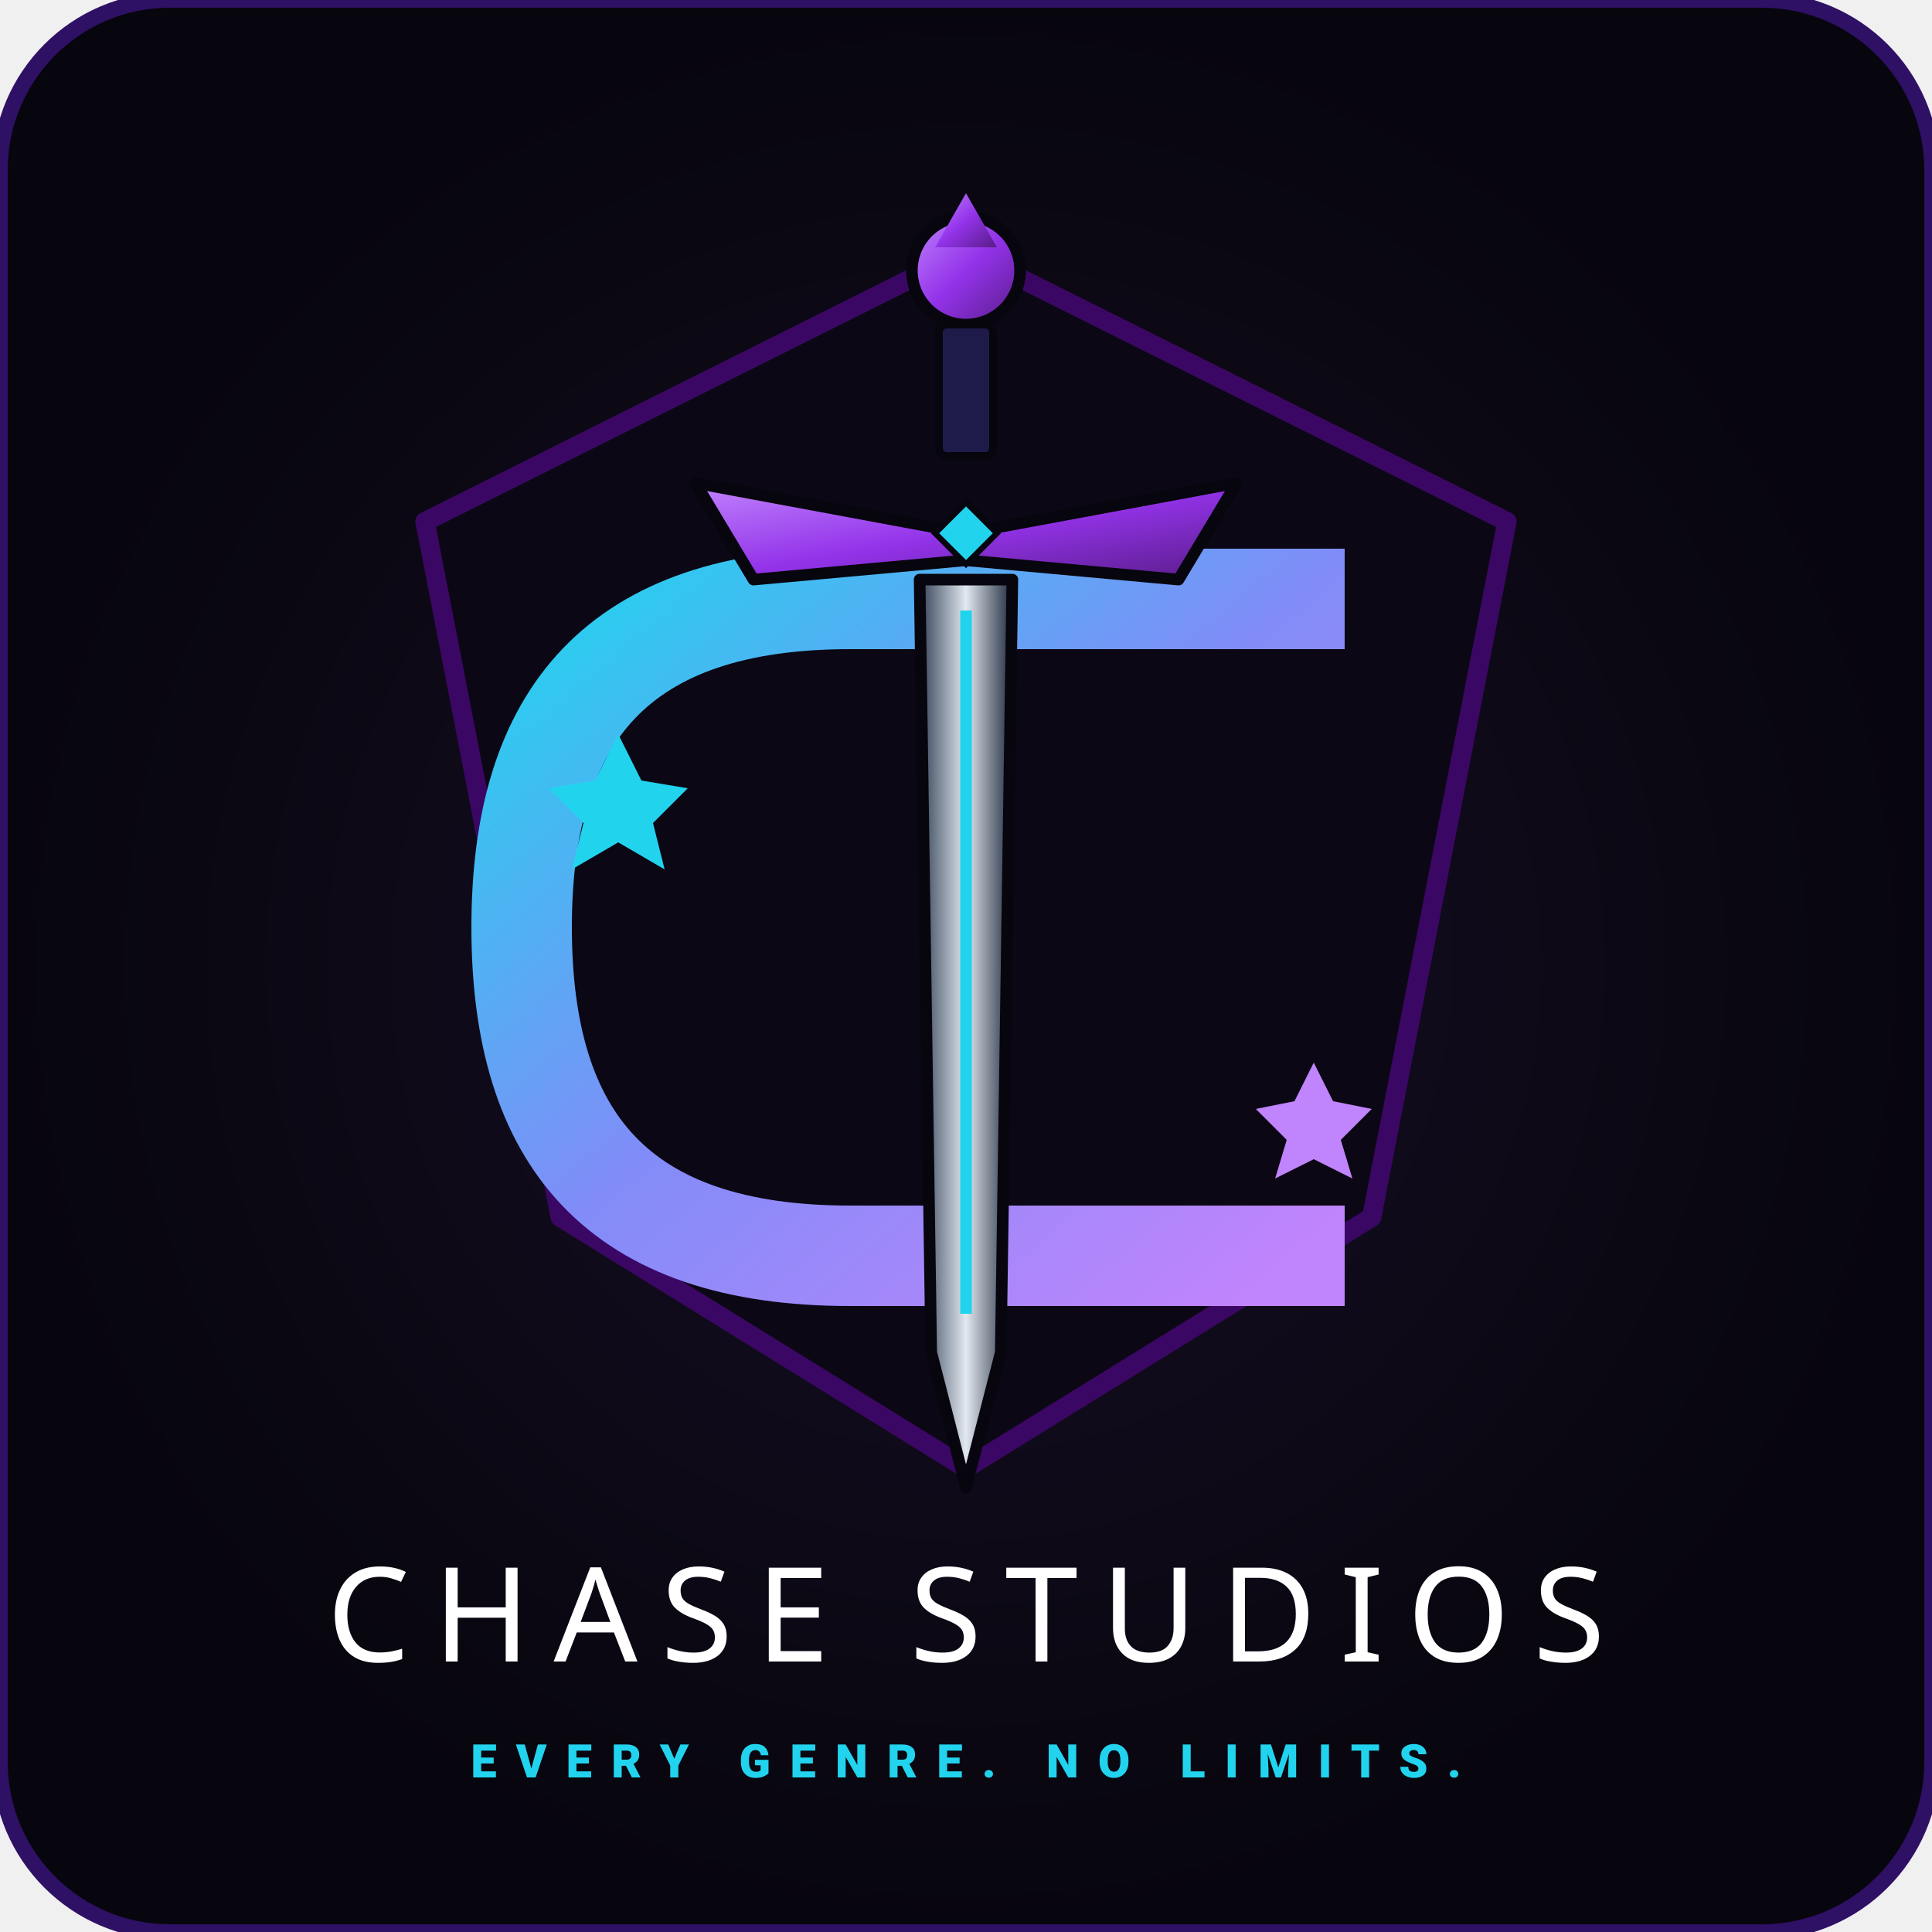
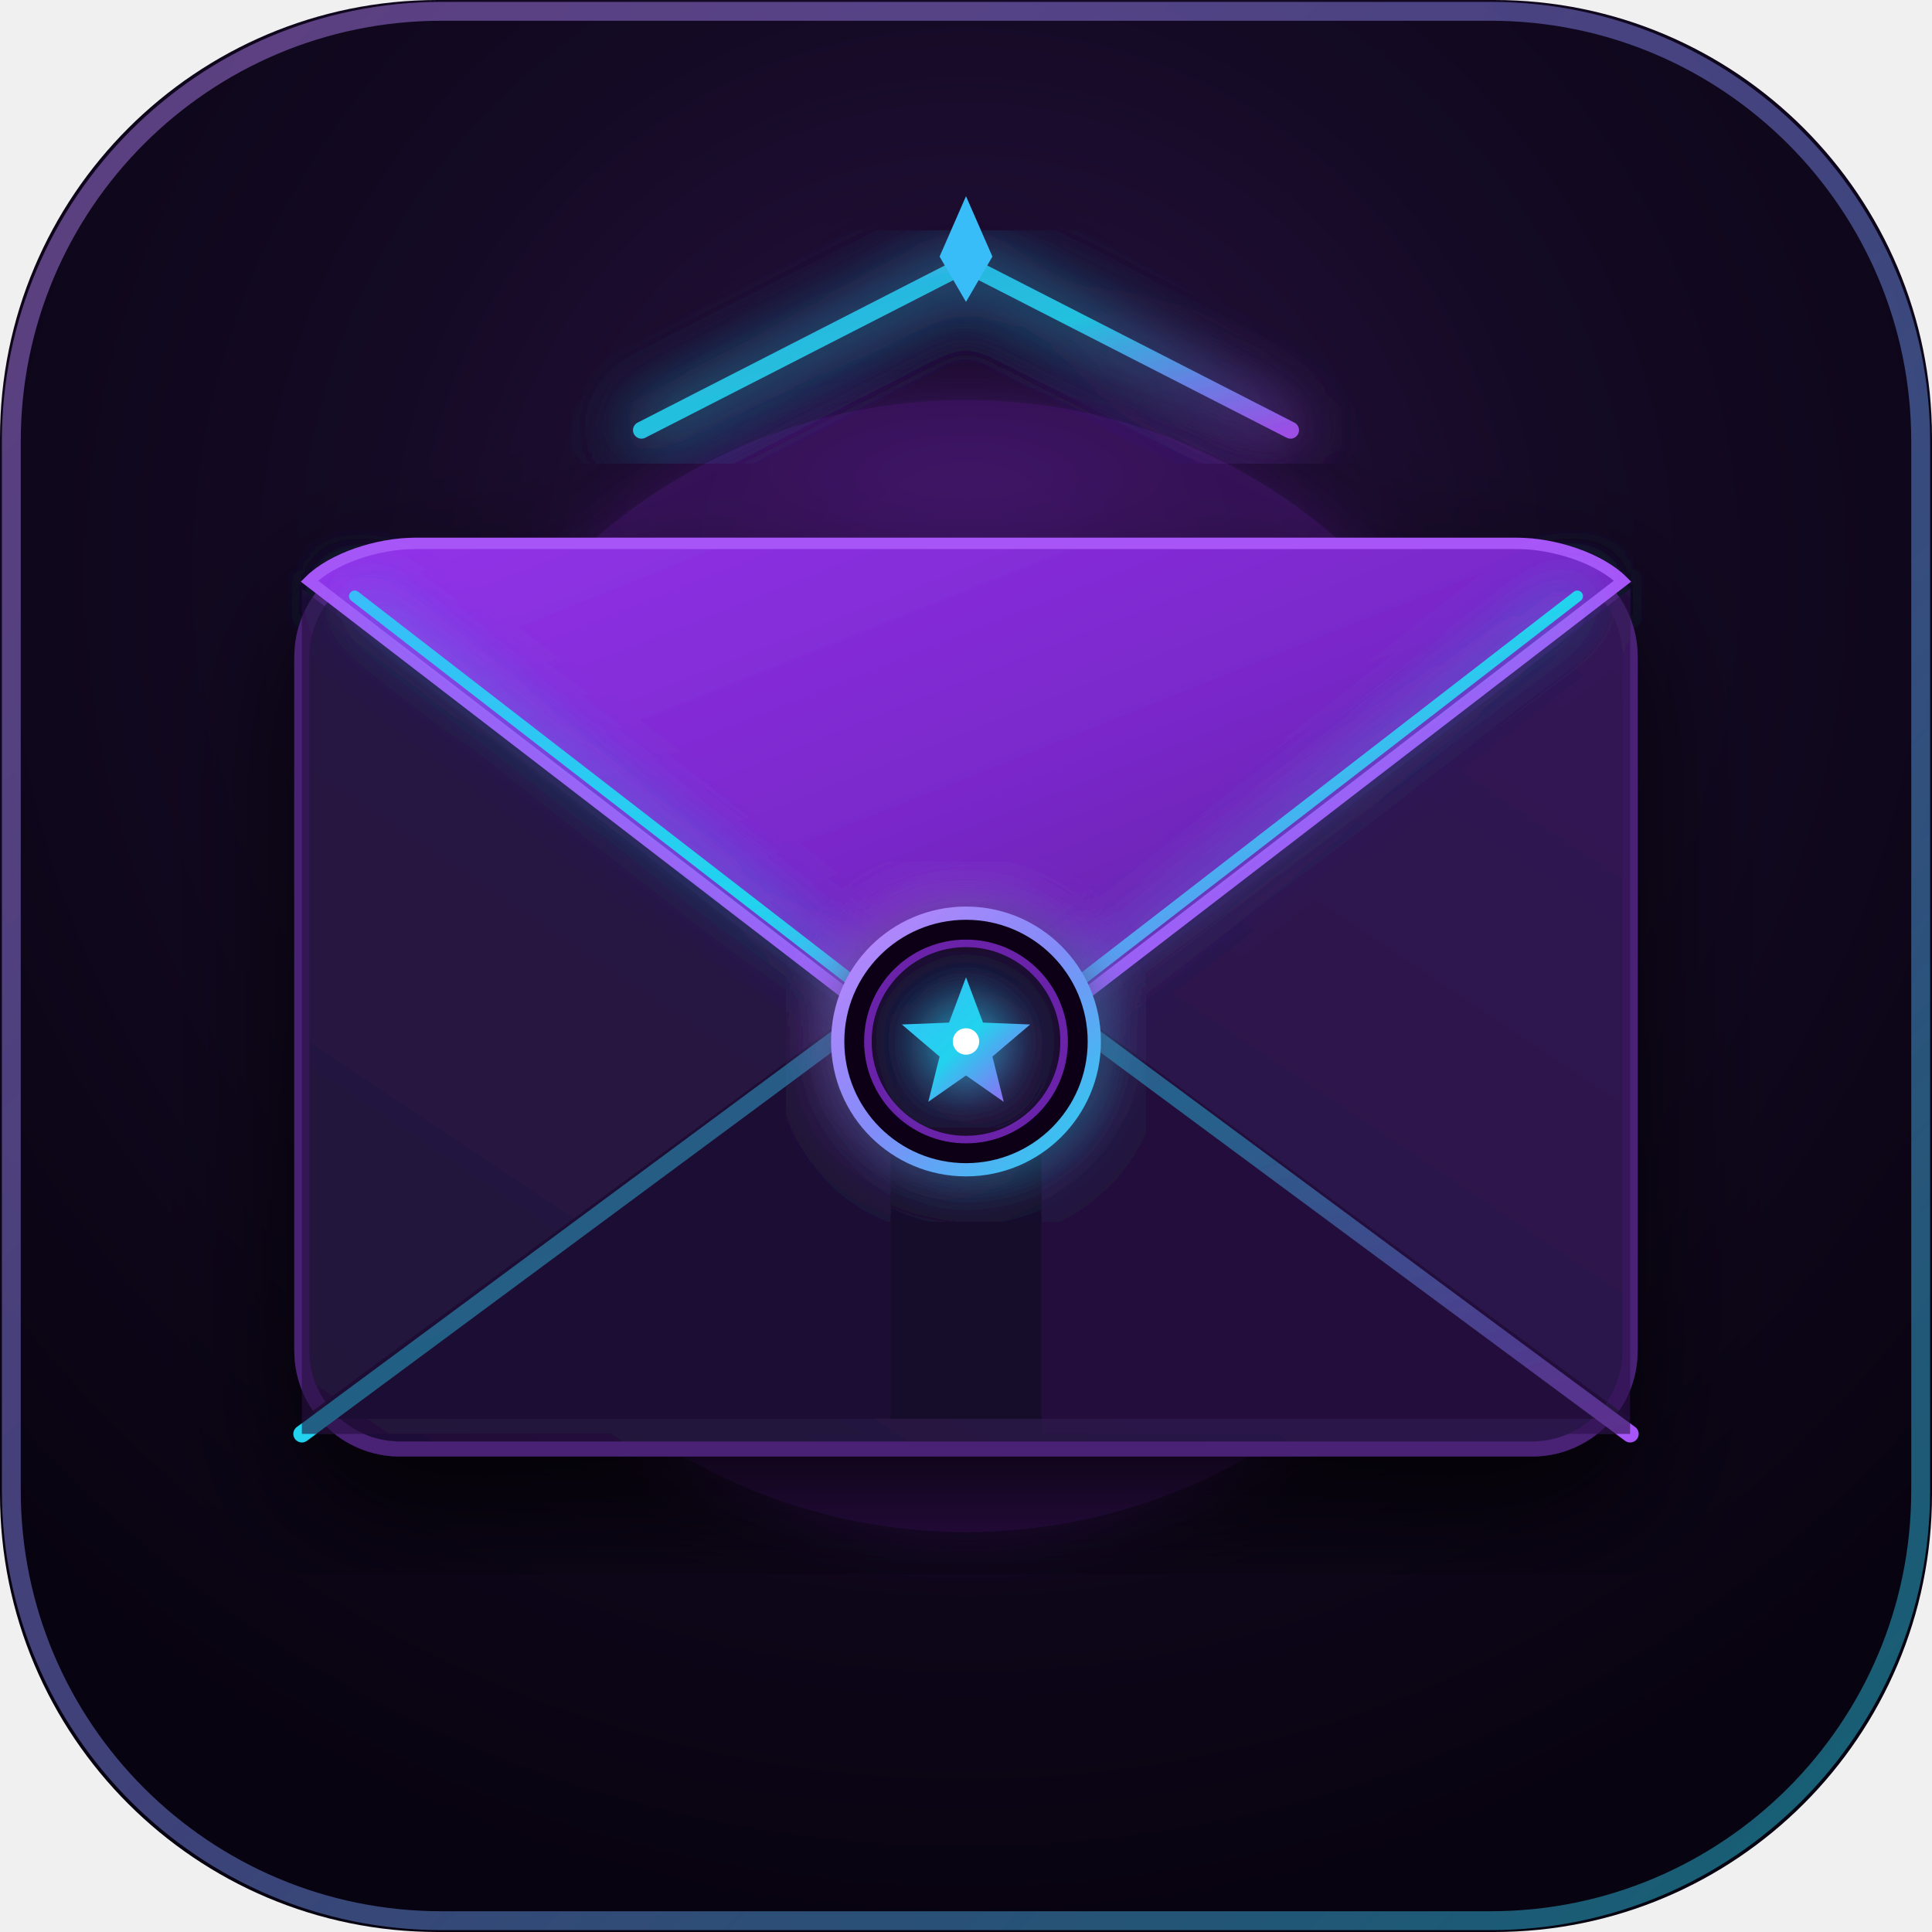
- <svg xmlns="http://www.w3.org/2000/svg" viewBox="0 0 500 500" width="100%" height="100%">
+ <svg xmlns="http://www.w3.org/2000/svg" viewBox="0 0 512 512" width="100%" height="100%">
  <defs>
-     <radialGradient id="voidBg" cx="50%" cy="50%" r="50%">
-       <stop offset="0%" stop-color="#171026" />
-       <stop offset="100%" stop-color="#07050d" />
+     <radialGradient id="bgGrad" cx="50%" cy="30%" r="70%">
+       <stop offset="0%" stop-color="#2a1245" />
+       <stop offset="45%" stop-color="#140a24" />
+       <stop offset="100%" stop-color="#080310" />
    </radialGradient>
-     <linearGradient id="obsidianBlade" x1="0%" y1="0%" x2="100%" y2="0%">
-       <stop offset="0%" stop-color="#334155" />
-       <stop offset="50%" stop-color="#e2e8f0" />
-       <stop offset="100%" stop-color="#1e293b" />
+     <linearGradient id="borderGrad" x1="0%" y1="0%" x2="100%" y2="100%">
+       <stop offset="0%" stop-color="#c084fc" />
+       <stop offset="50%" stop-color="#818cf8" />
+       <stop offset="100%" stop-color="#22d3ee" />
    </linearGradient>
-     <linearGradient id="purpleTrim" x1="0%" y1="0%" x2="100%" y2="100%">
-       <stop offset="0%" stop-color="#c084fc" />
-       <stop offset="50%" stop-color="#9333ea" />
+     <linearGradient id="flapGrad" x1="0%" y1="0%" x2="100%" y2="100%">
+       <stop offset="0%" stop-color="#9333ea" />
+       <stop offset="50%" stop-color="#7928ca" />
      <stop offset="100%" stop-color="#581c87" />
    </linearGradient>
-     <linearGradient id="voidMana" x1="0%" y1="0%" x2="100%" y2="100%">
-       <stop offset="0%" stop-color="#22d3ee" />
-       <stop offset="50%" stop-color="#818cf8" />
-       <stop offset="100%" stop-color="#c084fc" />
+     <linearGradient id="bodyGrad" x1="0%" y1="100%" x2="100%" y2="0%">
+       <stop offset="0%" stop-color="#1e1035" />
+       <stop offset="50%" stop-color="#2c164d" />
+       <stop offset="100%" stop-color="#3b1766" />
    </linearGradient>
+     <linearGradient id="neonCyan" x1="0%" y1="0%" x2="100%" y2="100%">
+       <stop offset="0%" stop-color="#38bdf8" />
+       <stop offset="50%" stop-color="#22d3ee" />
+       <stop offset="100%" stop-color="#a855f7" />
+     </linearGradient>
+     <linearGradient id="goldSeal" x1="0%" y1="0%" x2="100%" y2="100%">
+       <stop offset="0%" stop-color="#fef08a" />
+       <stop offset="50%" stop-color="#d4af37" />
+       <stop offset="100%" stop-color="#a16207" />
+     </linearGradient>
+     <filter id="softGlow" x="-20%" y="-20%" width="140%" height="140%">
+       <feGaussianBlur stdDeviation="8" result="blur" />
+       <feComposite in="SourceGraphic" in2="blur" operator="over" />
+     </filter>
+     <filter id="dropShadow" x="-10%" y="-10%" width="120%" height="120%">
+       <feDropShadow dx="0" dy="16" stdDeviation="18" flood-color="#000000" flood-opacity="0.8" />
+     </filter>
  </defs>
-   <rect width="500" height="500" rx="44" fill="url(#voidBg)" stroke="#2e1065" stroke-width="4" />
-   <g transform="translate(0, -10)">
-     <polygon points="250,75 390,145 355,325 250,390 145,325 110,145" fill="#0b0714" stroke="#3b0764" stroke-width="5" stroke-linejoin="round" />
-     <path d="M 335 165 L 220 165 C 160 165 135 195 135 250 C 135 305 160 335 220 335 L 335 335" fill="none" stroke="url(#voidMana)" stroke-width="26" stroke-linecap="square" />
-     <circle cx="250" cy="80" r="14" fill="url(#purpleTrim)" stroke="#07050d" stroke-width="3" />
-     <polygon points="250,60 258,74 242,74" fill="url(#purpleTrim)" />
-     <rect x="243" y="94" width="14" height="34" rx="2" fill="#1e1b4b" stroke="#07050d" stroke-width="2" />
-     <polygon points="180,135 250,148 320,135 305,160 250,155 195,160" fill="url(#purpleTrim)" stroke="#07050d" stroke-width="3" stroke-linejoin="round" />
-     <polygon points="250,140 258,148 250,156 242,148" fill="#22d3ee" stroke="#07050d" stroke-width="1.5" />
-     <polygon points="238,160 262,160 259,360 250,395 241,360" fill="url(#obsidianBlade)" stroke="#07050d" stroke-width="3" stroke-linejoin="round" />
-     <line x1="250" y1="168" x2="250" y2="350" stroke="#22d3ee" stroke-width="3" />
-     <polygon points="160,200 166,212 178,214 169,223 172,235 160,228 148,235 151,223 142,214 154,212" fill="#22d3ee" />
-     <polygon points="340,285 345,295 355,297 347,305 350,315 340,310 330,315 333,305 325,297 335,295" fill="#c084fc" />
+   <rect width="512" height="512" rx="116" fill="url(#bgGrad)" />
+   <rect x="3" y="3" width="506" height="506" rx="114" fill="none" stroke="url(#borderGrad)" stroke-width="5" opacity="0.45" />
+   <circle cx="256" cy="256" r="150" fill="#7e22ce" opacity="0.3" filter="url(#softGlow)" />
+   <g filter="url(#dropShadow)">
+     <rect x="80" y="148" width="352" height="236" rx="26" fill="url(#bodyGrad)" stroke="#4a2175" stroke-width="4" />
+     <path d="M 80 376 L 232 264 C 246 254 266 254 280 264 L 432 376 Z" fill="#140a24" opacity="0.85" />
+     <path d="M 80 380 L 234 266 C 248 256 264 256 278 266 L 432 380" fill="none" stroke="url(#neonCyan)" stroke-width="4.5" stroke-linecap="round" />
+     <path d="M 80 156 L 222 266 C 230 272 236 280 236 290 L 236 380 L 80 380 Z" fill="#25123d" opacity="0.6" />
+     <path d="M 432 156 L 290 266 C 282 272 276 280 276 290 L 276 380 L 432 380 Z" fill="#2c1449" opacity="0.6" />
+     <path d="M 82 154 L 238 274 C 249 283 263 283 274 274 L 430 154 C 424 148 412 144 402 144 L 110 144 C 100 144 88 148 82 154 Z" fill="url(#flapGrad)" stroke="#a855f7" stroke-width="3" />
+     <path d="M 94 158 L 244 274 C 251 280 261 280 268 274 L 418 158" fill="none" stroke="url(#neonCyan)" stroke-width="3" stroke-linecap="round" filter="url(#softGlow)" />
+     <g transform="translate(256, 276)">
+       <circle cx="0" cy="0" r="34" fill="#0c0517" stroke="url(#borderGrad)" stroke-width="3.5" filter="url(#softGlow)" />
+       <circle cx="0" cy="0" r="26" fill="#1b0b2e" stroke="#6b21a8" stroke-width="2" />
+       <path d="M 0 -17 L 4.5 -5 L 17 -4.5 L 7 4 L 10 16 L 0 9 L -10 16 L -7 4 L -17 -4.5 L -4.5 -5 Z" fill="url(#neonCyan)" filter="url(#softGlow)" />
+       <circle cx="0" cy="0" r="3.5" fill="#ffffff" />
+     </g>
+     <path d="M 170 114 L 256 70 L 342 114" fill="none" stroke="url(#neonCyan)" stroke-width="4.5" stroke-linecap="round" opacity="0.9" filter="url(#softGlow)" />
+     <polygon points="256,52 263,68 256,80 249,68" fill="#38bdf8" />
  </g>
-   <text x="50%" y="430" text-anchor="middle" fill="#ffffff" font-family="'Impact', 'Arial Black', sans-serif" font-size="34" letter-spacing="6">CHASE STUDIOS</text>
-   <text x="50%" y="460" text-anchor="middle" fill="#22d3ee" font-family="'Segoe UI', Roboto, sans-serif" font-weight="900" font-size="12" letter-spacing="5">EVERY GENRE. NO LIMITS.</text>
</svg>
